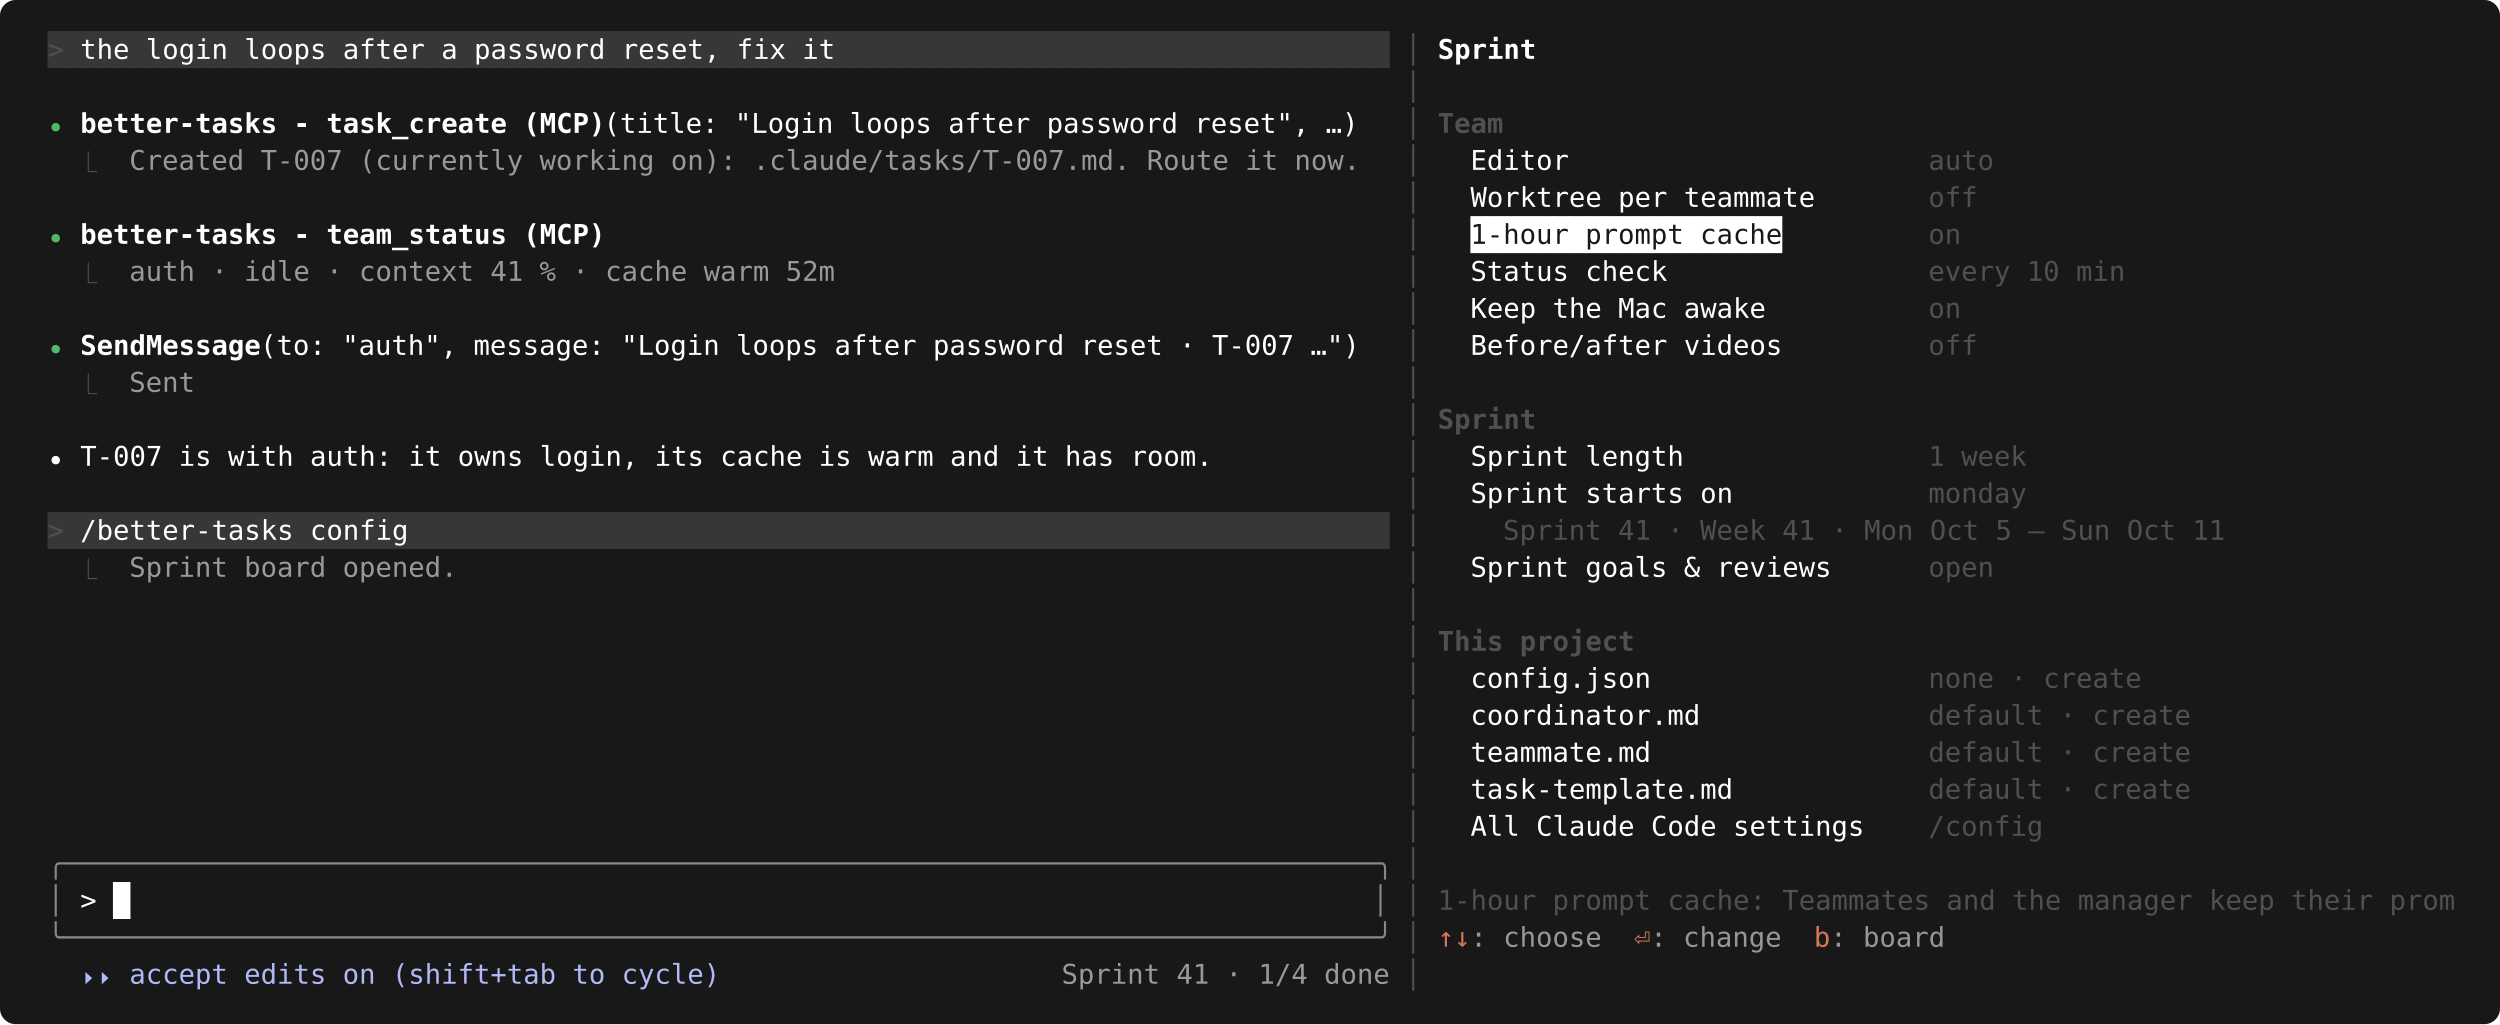
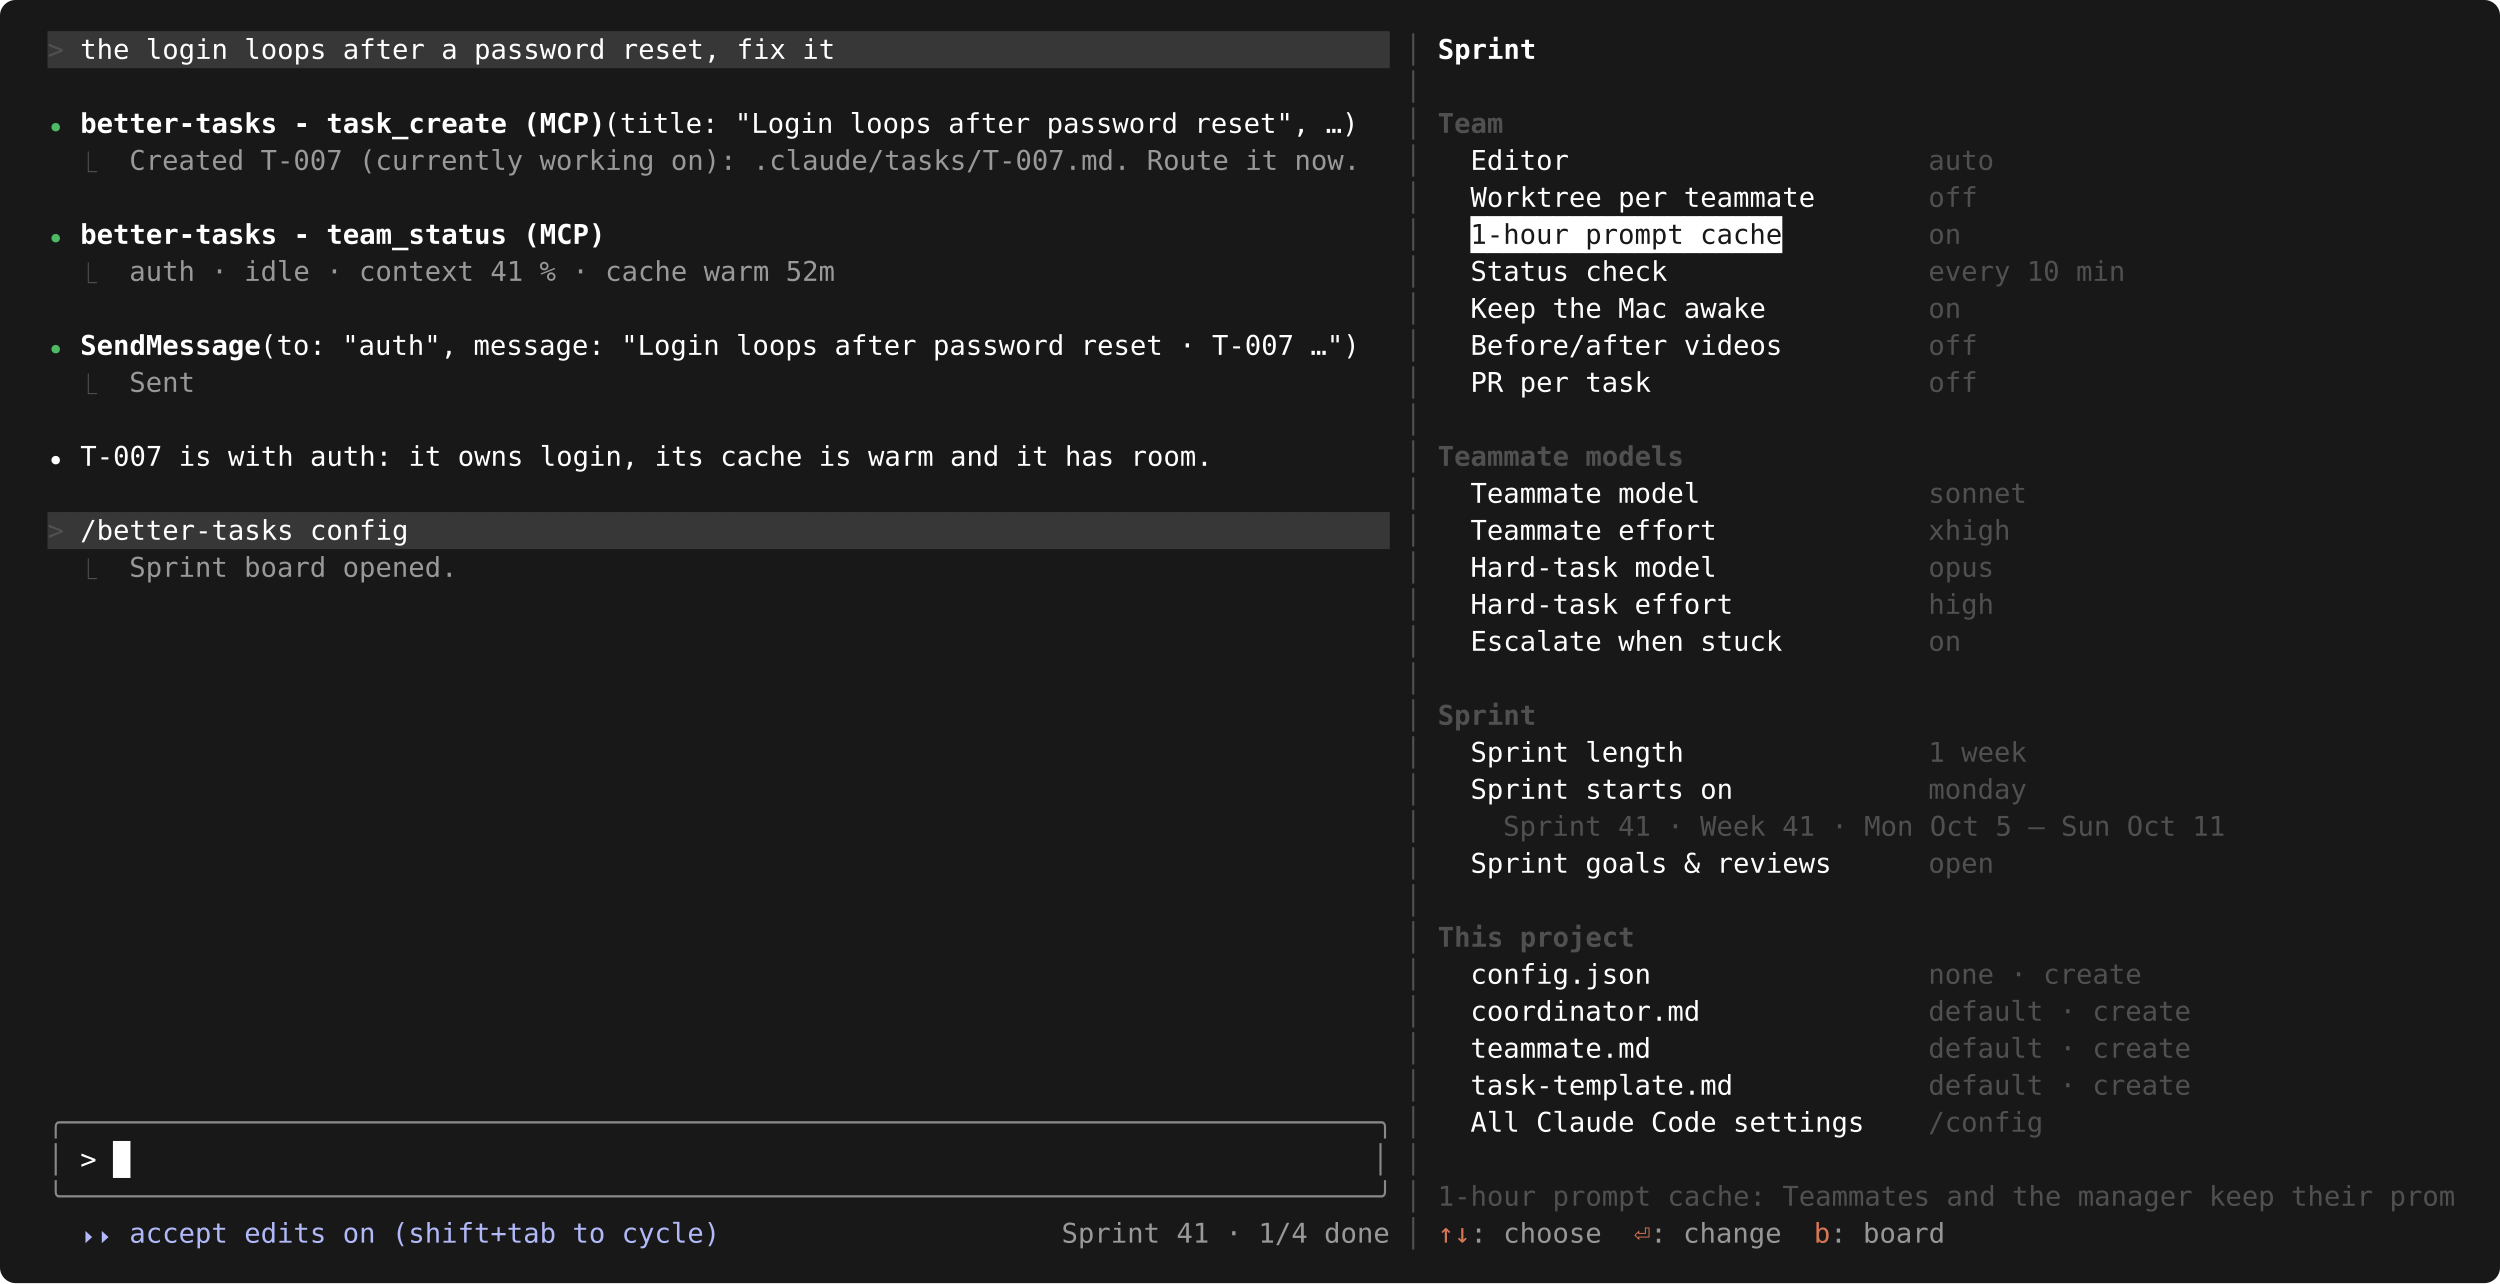
- <svg xmlns="http://www.w3.org/2000/svg" width="1284" height="526" viewBox="0 0 1284 526" font-family="JetBrains Mono, SF Mono, Menlo, Consolas, monospace" font-size="14">
+ <svg xmlns="http://www.w3.org/2000/svg" width="1284" height="659" viewBox="0 0 1284 659" font-family="JetBrains Mono, SF Mono, Menlo, Consolas, monospace" font-size="14">
  <rect width="100%" height="100%" rx="8" fill="rgb(24,24,24)" />
  <rect x="24.4" y="16" width="9" height="19" fill="rgb(55,55,55)" />
  <rect x="32.8" y="16" width="9" height="19" fill="rgb(55,55,55)" />
  <rect x="41.2" y="16" width="9" height="19" fill="rgb(55,55,55)" />
  <rect x="49.6" y="16" width="9" height="19" fill="rgb(55,55,55)" />
  <rect x="58.0" y="16" width="9" height="19" fill="rgb(55,55,55)" />
  <rect x="66.4" y="16" width="9" height="19" fill="rgb(55,55,55)" />
  <rect x="74.8" y="16" width="9" height="19" fill="rgb(55,55,55)" />
  <rect x="83.2" y="16" width="9" height="19" fill="rgb(55,55,55)" />
  <rect x="91.6" y="16" width="9" height="19" fill="rgb(55,55,55)" />
  <rect x="100.0" y="16" width="9" height="19" fill="rgb(55,55,55)" />
  <rect x="108.4" y="16" width="9" height="19" fill="rgb(55,55,55)" />
  <rect x="116.8" y="16" width="9" height="19" fill="rgb(55,55,55)" />
  <rect x="125.2" y="16" width="9" height="19" fill="rgb(55,55,55)" />
  <rect x="133.6" y="16" width="9" height="19" fill="rgb(55,55,55)" />
  <rect x="142.0" y="16" width="9" height="19" fill="rgb(55,55,55)" />
  <rect x="150.4" y="16" width="9" height="19" fill="rgb(55,55,55)" />
  <rect x="158.8" y="16" width="9" height="19" fill="rgb(55,55,55)" />
  <rect x="167.2" y="16" width="9" height="19" fill="rgb(55,55,55)" />
  <rect x="175.6" y="16" width="9" height="19" fill="rgb(55,55,55)" />
  <rect x="184.0" y="16" width="9" height="19" fill="rgb(55,55,55)" />
  <rect x="192.4" y="16" width="9" height="19" fill="rgb(55,55,55)" />
  <rect x="200.8" y="16" width="9" height="19" fill="rgb(55,55,55)" />
  <rect x="209.2" y="16" width="9" height="19" fill="rgb(55,55,55)" />
  <rect x="217.6" y="16" width="9" height="19" fill="rgb(55,55,55)" />
  <rect x="226.0" y="16" width="9" height="19" fill="rgb(55,55,55)" />
  <rect x="234.4" y="16" width="9" height="19" fill="rgb(55,55,55)" />
  <rect x="242.8" y="16" width="9" height="19" fill="rgb(55,55,55)" />
  <rect x="251.2" y="16" width="9" height="19" fill="rgb(55,55,55)" />
  <rect x="259.6" y="16" width="9" height="19" fill="rgb(55,55,55)" />
  <rect x="268.0" y="16" width="9" height="19" fill="rgb(55,55,55)" />
  <rect x="276.4" y="16" width="9" height="19" fill="rgb(55,55,55)" />
  <rect x="284.8" y="16" width="9" height="19" fill="rgb(55,55,55)" />
  <rect x="293.2" y="16" width="9" height="19" fill="rgb(55,55,55)" />
  <rect x="301.6" y="16" width="9" height="19" fill="rgb(55,55,55)" />
  <rect x="310.0" y="16" width="9" height="19" fill="rgb(55,55,55)" />
  <rect x="318.4" y="16" width="9" height="19" fill="rgb(55,55,55)" />
  <rect x="326.8" y="16" width="9" height="19" fill="rgb(55,55,55)" />
  <rect x="335.2" y="16" width="9" height="19" fill="rgb(55,55,55)" />
  <rect x="343.6" y="16" width="9" height="19" fill="rgb(55,55,55)" />
  <rect x="352.0" y="16" width="9" height="19" fill="rgb(55,55,55)" />
  <rect x="360.4" y="16" width="9" height="19" fill="rgb(55,55,55)" />
  <rect x="368.8" y="16" width="9" height="19" fill="rgb(55,55,55)" />
  <rect x="377.2" y="16" width="9" height="19" fill="rgb(55,55,55)" />
  <rect x="385.6" y="16" width="9" height="19" fill="rgb(55,55,55)" />
  <rect x="394.0" y="16" width="9" height="19" fill="rgb(55,55,55)" />
  <rect x="402.4" y="16" width="9" height="19" fill="rgb(55,55,55)" />
  <rect x="410.8" y="16" width="9" height="19" fill="rgb(55,55,55)" />
  <rect x="419.2" y="16" width="9" height="19" fill="rgb(55,55,55)" />
  <rect x="427.6" y="16" width="9" height="19" fill="rgb(55,55,55)" />
  <rect x="436.0" y="16" width="9" height="19" fill="rgb(55,55,55)" />
  <rect x="444.4" y="16" width="9" height="19" fill="rgb(55,55,55)" />
  <rect x="452.8" y="16" width="9" height="19" fill="rgb(55,55,55)" />
  <rect x="461.2" y="16" width="9" height="19" fill="rgb(55,55,55)" />
  <rect x="469.6" y="16" width="9" height="19" fill="rgb(55,55,55)" />
  <rect x="478.0" y="16" width="9" height="19" fill="rgb(55,55,55)" />
  <rect x="486.4" y="16" width="9" height="19" fill="rgb(55,55,55)" />
  <rect x="494.8" y="16" width="9" height="19" fill="rgb(55,55,55)" />
  <rect x="503.2" y="16" width="9" height="19" fill="rgb(55,55,55)" />
  <rect x="511.6" y="16" width="9" height="19" fill="rgb(55,55,55)" />
  <rect x="520.0" y="16" width="9" height="19" fill="rgb(55,55,55)" />
  <rect x="528.4" y="16" width="9" height="19" fill="rgb(55,55,55)" />
  <rect x="536.8" y="16" width="9" height="19" fill="rgb(55,55,55)" />
  <rect x="545.2" y="16" width="9" height="19" fill="rgb(55,55,55)" />
  <rect x="553.6" y="16" width="9" height="19" fill="rgb(55,55,55)" />
  <rect x="562.0" y="16" width="9" height="19" fill="rgb(55,55,55)" />
  <rect x="570.4" y="16" width="9" height="19" fill="rgb(55,55,55)" />
  <rect x="578.8" y="16" width="9" height="19" fill="rgb(55,55,55)" />
  <rect x="587.2" y="16" width="9" height="19" fill="rgb(55,55,55)" />
  <rect x="595.6" y="16" width="9" height="19" fill="rgb(55,55,55)" />
  <rect x="604.0" y="16" width="9" height="19" fill="rgb(55,55,55)" />
  <rect x="612.4" y="16" width="9" height="19" fill="rgb(55,55,55)" />
  <rect x="620.8" y="16" width="9" height="19" fill="rgb(55,55,55)" />
  <rect x="629.2" y="16" width="9" height="19" fill="rgb(55,55,55)" />
  <rect x="637.6" y="16" width="9" height="19" fill="rgb(55,55,55)" />
  <rect x="646.0" y="16" width="9" height="19" fill="rgb(55,55,55)" />
  <rect x="654.4" y="16" width="9" height="19" fill="rgb(55,55,55)" />
  <rect x="662.8" y="16" width="9" height="19" fill="rgb(55,55,55)" />
  <rect x="671.2" y="16" width="9" height="19" fill="rgb(55,55,55)" />
  <rect x="679.6" y="16" width="9" height="19" fill="rgb(55,55,55)" />
  <rect x="688.0" y="16" width="9" height="19" fill="rgb(55,55,55)" />
  <rect x="696.4" y="16" width="9" height="19" fill="rgb(55,55,55)" />
  <rect x="704.8" y="16" width="9" height="19" fill="rgb(55,55,55)" />
  <text x="24.4" y="30.25" fill="rgb(80,80,80)" textLength="16.8" xml:space="preserve">&gt; </text>
  <text x="41.2" y="30.25" fill="rgb(255,255,255)" textLength="386.4" xml:space="preserve">the login loops after a password reset, fix it</text>
  <text x="721.6" y="30.25" fill="rgb(80,80,80)" textLength="8.4" xml:space="preserve">│</text>
  <text x="730.0" y="30.25" fill="rgb(255,255,255)" font-weight="bold" textLength="67.2" xml:space="preserve"> Sprint </text>
  <text x="721.6" y="49.25" fill="rgb(80,80,80)" textLength="8.4" xml:space="preserve">│</text>
  <text x="24.4" y="68.25" fill="rgb(78,186,101)" textLength="16.8" xml:space="preserve">⏺ </text>
  <text x="41.2" y="68.25" fill="rgb(255,255,255)" font-weight="bold" textLength="268.8" xml:space="preserve">better-tasks - task_create (MCP)</text>
  <text x="310.0" y="68.25" fill="rgb(255,255,255)" textLength="386.4" xml:space="preserve">(title: "Login loops after password reset", …)</text>
  <text x="721.6" y="68.25" fill="rgb(80,80,80)" textLength="8.4" xml:space="preserve">│</text>
  <text x="738.4" y="68.25" fill="rgb(80,80,80)" font-weight="bold" textLength="33.6" xml:space="preserve">Team</text>
  <text x="24.4" y="87.25" fill="rgb(80,80,80)" textLength="42.0" xml:space="preserve">  ⎿  </text>
  <text x="66.4" y="87.25" fill="rgb(153,153,153)" textLength="630.0" xml:space="preserve">Created T-007 (currently working on): .claude/tasks/T-007.md. Route it now.</text>
  <text x="721.6" y="87.25" fill="rgb(80,80,80)" textLength="8.4" xml:space="preserve">│</text>
  <text x="746.8" y="87.25" fill="rgb(255,255,255)" textLength="243.6" xml:space="preserve"> Editor                      </text>
  <text x="990.4" y="87.25" fill="rgb(80,80,80)" textLength="33.6" xml:space="preserve">auto</text>
  <text x="721.6" y="106.25" fill="rgb(80,80,80)" textLength="8.4" xml:space="preserve">│</text>
  <text x="746.8" y="106.25" fill="rgb(255,255,255)" textLength="243.6" xml:space="preserve"> Worktree per teammate       </text>
  <text x="990.4" y="106.25" fill="rgb(80,80,80)" textLength="25.2" xml:space="preserve">off</text>
  <rect x="755.2" y="111" width="9" height="19" fill="rgb(255,255,255)" />
  <rect x="763.6" y="111" width="9" height="19" fill="rgb(255,255,255)" />
  <rect x="772.0" y="111" width="9" height="19" fill="rgb(255,255,255)" />
  <rect x="780.4" y="111" width="9" height="19" fill="rgb(255,255,255)" />
  <rect x="788.8" y="111" width="9" height="19" fill="rgb(255,255,255)" />
  <rect x="797.2" y="111" width="9" height="19" fill="rgb(255,255,255)" />
  <rect x="805.6" y="111" width="9" height="19" fill="rgb(255,255,255)" />
  <rect x="814.0" y="111" width="9" height="19" fill="rgb(255,255,255)" />
  <rect x="822.4" y="111" width="9" height="19" fill="rgb(255,255,255)" />
  <rect x="830.8" y="111" width="9" height="19" fill="rgb(255,255,255)" />
  <rect x="839.2" y="111" width="9" height="19" fill="rgb(255,255,255)" />
  <rect x="847.6" y="111" width="9" height="19" fill="rgb(255,255,255)" />
  <rect x="856.0" y="111" width="9" height="19" fill="rgb(255,255,255)" />
  <rect x="864.4" y="111" width="9" height="19" fill="rgb(255,255,255)" />
  <rect x="872.8" y="111" width="9" height="19" fill="rgb(255,255,255)" />
  <rect x="881.2" y="111" width="9" height="19" fill="rgb(255,255,255)" />
  <rect x="889.6" y="111" width="9" height="19" fill="rgb(255,255,255)" />
  <rect x="898.0" y="111" width="9" height="19" fill="rgb(255,255,255)" />
  <rect x="906.4" y="111" width="9" height="19" fill="rgb(255,255,255)" />
  <text x="24.4" y="125.25" fill="rgb(78,186,101)" textLength="16.8" xml:space="preserve">⏺ </text>
  <text x="41.2" y="125.25" fill="rgb(255,255,255)" font-weight="bold" textLength="268.8" xml:space="preserve">better-tasks - team_status (MCP)</text>
  <text x="721.6" y="125.25" fill="rgb(80,80,80)" textLength="8.4" xml:space="preserve">│</text>
  <text x="755.2" y="125.25" fill="rgb(24,24,24)" textLength="159.6" xml:space="preserve">1-hour prompt cache</text>
  <text x="990.4" y="125.25" fill="rgb(80,80,80)" textLength="16.8" xml:space="preserve">on</text>
  <text x="24.4" y="144.25" fill="rgb(80,80,80)" textLength="42.0" xml:space="preserve">  ⎿  </text>
  <text x="66.4" y="144.25" fill="rgb(153,153,153)" textLength="361.2" xml:space="preserve">auth · idle · context 41 % · cache warm 52m</text>
  <text x="721.6" y="144.25" fill="rgb(80,80,80)" textLength="8.4" xml:space="preserve">│</text>
  <text x="746.8" y="144.25" fill="rgb(255,255,255)" textLength="243.6" xml:space="preserve"> Status check                </text>
  <text x="990.4" y="144.25" fill="rgb(80,80,80)" textLength="100.8" xml:space="preserve">every 10 min</text>
  <text x="721.6" y="163.25" fill="rgb(80,80,80)" textLength="8.4" xml:space="preserve">│</text>
  <text x="746.8" y="163.25" fill="rgb(255,255,255)" textLength="243.6" xml:space="preserve"> Keep the Mac awake          </text>
  <text x="990.4" y="163.25" fill="rgb(80,80,80)" textLength="16.8" xml:space="preserve">on</text>
  <text x="24.4" y="182.25" fill="rgb(78,186,101)" textLength="16.8" xml:space="preserve">⏺ </text>
  <text x="41.2" y="182.25" fill="rgb(255,255,255)" font-weight="bold" textLength="92.4" xml:space="preserve">SendMessage</text>
  <text x="133.6" y="182.25" fill="rgb(255,255,255)" textLength="562.8" xml:space="preserve">(to: "auth", message: "Login loops after password reset · T-007 …")</text>
  <text x="721.6" y="182.25" fill="rgb(80,80,80)" textLength="8.4" xml:space="preserve">│</text>
  <text x="746.8" y="182.25" fill="rgb(255,255,255)" textLength="243.6" xml:space="preserve"> Before/after videos         </text>
  <text x="990.4" y="182.25" fill="rgb(80,80,80)" textLength="25.2" xml:space="preserve">off</text>
  <text x="24.4" y="201.25" fill="rgb(80,80,80)" textLength="42.0" xml:space="preserve">  ⎿  </text>
  <text x="66.4" y="201.25" fill="rgb(153,153,153)" textLength="33.6" xml:space="preserve">Sent</text>
  <text x="721.6" y="201.25" fill="rgb(80,80,80)" textLength="8.4" xml:space="preserve">│</text>
+   <text x="746.8" y="201.25" fill="rgb(255,255,255)" textLength="243.6" xml:space="preserve"> PR per task                 </text>
+   <text x="990.4" y="201.25" fill="rgb(80,80,80)" textLength="25.2" xml:space="preserve">off</text>
  <text x="721.6" y="220.25" fill="rgb(80,80,80)" textLength="8.4" xml:space="preserve">│</text>
-   <text x="738.4" y="220.25" fill="rgb(80,80,80)" font-weight="bold" textLength="50.4" xml:space="preserve">Sprint</text>
  <text x="24.4" y="239.25" fill="rgb(255,255,255)" textLength="596.4" xml:space="preserve">⏺ T-007 is with auth: it owns login, its cache is warm and it has room.</text>
  <text x="721.6" y="239.25" fill="rgb(80,80,80)" textLength="8.4" xml:space="preserve">│</text>
-   <text x="746.8" y="239.25" fill="rgb(255,255,255)" textLength="243.6" xml:space="preserve"> Sprint length               </text>
-   <text x="990.4" y="239.25" fill="rgb(80,80,80)" textLength="50.4" xml:space="preserve">1 week</text>
+   <text x="738.4" y="239.25" fill="rgb(80,80,80)" font-weight="bold" textLength="126.0" xml:space="preserve">Teammate models</text>
  <text x="721.6" y="258.25" fill="rgb(80,80,80)" textLength="8.4" xml:space="preserve">│</text>
-   <text x="746.8" y="258.25" fill="rgb(255,255,255)" textLength="243.6" xml:space="preserve"> Sprint starts on            </text>
-   <text x="990.4" y="258.25" fill="rgb(80,80,80)" textLength="50.4" xml:space="preserve">monday</text>
+   <text x="746.8" y="258.25" fill="rgb(255,255,255)" textLength="243.6" xml:space="preserve"> Teammate model              </text>
+   <text x="990.4" y="258.25" fill="rgb(80,80,80)" textLength="50.4" xml:space="preserve">sonnet</text>
  <rect x="24.4" y="263" width="9" height="19" fill="rgb(55,55,55)" />
  <rect x="32.8" y="263" width="9" height="19" fill="rgb(55,55,55)" />
  <rect x="41.2" y="263" width="9" height="19" fill="rgb(55,55,55)" />
  <rect x="49.6" y="263" width="9" height="19" fill="rgb(55,55,55)" />
  <rect x="58.0" y="263" width="9" height="19" fill="rgb(55,55,55)" />
  <rect x="66.4" y="263" width="9" height="19" fill="rgb(55,55,55)" />
  <rect x="74.8" y="263" width="9" height="19" fill="rgb(55,55,55)" />
  <rect x="83.2" y="263" width="9" height="19" fill="rgb(55,55,55)" />
  <rect x="91.6" y="263" width="9" height="19" fill="rgb(55,55,55)" />
  <rect x="100.0" y="263" width="9" height="19" fill="rgb(55,55,55)" />
  <rect x="108.4" y="263" width="9" height="19" fill="rgb(55,55,55)" />
  <rect x="116.8" y="263" width="9" height="19" fill="rgb(55,55,55)" />
  <rect x="125.2" y="263" width="9" height="19" fill="rgb(55,55,55)" />
  <rect x="133.6" y="263" width="9" height="19" fill="rgb(55,55,55)" />
  <rect x="142.0" y="263" width="9" height="19" fill="rgb(55,55,55)" />
  <rect x="150.4" y="263" width="9" height="19" fill="rgb(55,55,55)" />
  <rect x="158.8" y="263" width="9" height="19" fill="rgb(55,55,55)" />
  <rect x="167.2" y="263" width="9" height="19" fill="rgb(55,55,55)" />
  <rect x="175.6" y="263" width="9" height="19" fill="rgb(55,55,55)" />
  <rect x="184.0" y="263" width="9" height="19" fill="rgb(55,55,55)" />
  <rect x="192.4" y="263" width="9" height="19" fill="rgb(55,55,55)" />
  <rect x="200.8" y="263" width="9" height="19" fill="rgb(55,55,55)" />
  <rect x="209.2" y="263" width="9" height="19" fill="rgb(55,55,55)" />
  <rect x="217.6" y="263" width="9" height="19" fill="rgb(55,55,55)" />
  <rect x="226.0" y="263" width="9" height="19" fill="rgb(55,55,55)" />
  <rect x="234.4" y="263" width="9" height="19" fill="rgb(55,55,55)" />
  <rect x="242.8" y="263" width="9" height="19" fill="rgb(55,55,55)" />
  <rect x="251.2" y="263" width="9" height="19" fill="rgb(55,55,55)" />
  <rect x="259.6" y="263" width="9" height="19" fill="rgb(55,55,55)" />
  <rect x="268.0" y="263" width="9" height="19" fill="rgb(55,55,55)" />
  <rect x="276.4" y="263" width="9" height="19" fill="rgb(55,55,55)" />
  <rect x="284.8" y="263" width="9" height="19" fill="rgb(55,55,55)" />
  <rect x="293.2" y="263" width="9" height="19" fill="rgb(55,55,55)" />
  <rect x="301.6" y="263" width="9" height="19" fill="rgb(55,55,55)" />
  <rect x="310.0" y="263" width="9" height="19" fill="rgb(55,55,55)" />
  <rect x="318.4" y="263" width="9" height="19" fill="rgb(55,55,55)" />
  <rect x="326.8" y="263" width="9" height="19" fill="rgb(55,55,55)" />
  <rect x="335.2" y="263" width="9" height="19" fill="rgb(55,55,55)" />
  <rect x="343.6" y="263" width="9" height="19" fill="rgb(55,55,55)" />
  <rect x="352.0" y="263" width="9" height="19" fill="rgb(55,55,55)" />
  <rect x="360.4" y="263" width="9" height="19" fill="rgb(55,55,55)" />
  <rect x="368.8" y="263" width="9" height="19" fill="rgb(55,55,55)" />
  <rect x="377.2" y="263" width="9" height="19" fill="rgb(55,55,55)" />
  <rect x="385.6" y="263" width="9" height="19" fill="rgb(55,55,55)" />
  <rect x="394.0" y="263" width="9" height="19" fill="rgb(55,55,55)" />
  <rect x="402.4" y="263" width="9" height="19" fill="rgb(55,55,55)" />
  <rect x="410.8" y="263" width="9" height="19" fill="rgb(55,55,55)" />
  <rect x="419.2" y="263" width="9" height="19" fill="rgb(55,55,55)" />
  <rect x="427.6" y="263" width="9" height="19" fill="rgb(55,55,55)" />
  <rect x="436.0" y="263" width="9" height="19" fill="rgb(55,55,55)" />
  <rect x="444.4" y="263" width="9" height="19" fill="rgb(55,55,55)" />
  <rect x="452.8" y="263" width="9" height="19" fill="rgb(55,55,55)" />
  <rect x="461.2" y="263" width="9" height="19" fill="rgb(55,55,55)" />
  <rect x="469.6" y="263" width="9" height="19" fill="rgb(55,55,55)" />
  <rect x="478.0" y="263" width="9" height="19" fill="rgb(55,55,55)" />
  <rect x="486.4" y="263" width="9" height="19" fill="rgb(55,55,55)" />
  <rect x="494.8" y="263" width="9" height="19" fill="rgb(55,55,55)" />
  <rect x="503.2" y="263" width="9" height="19" fill="rgb(55,55,55)" />
  <rect x="511.6" y="263" width="9" height="19" fill="rgb(55,55,55)" />
  <rect x="520.0" y="263" width="9" height="19" fill="rgb(55,55,55)" />
  <rect x="528.4" y="263" width="9" height="19" fill="rgb(55,55,55)" />
  <rect x="536.8" y="263" width="9" height="19" fill="rgb(55,55,55)" />
  <rect x="545.2" y="263" width="9" height="19" fill="rgb(55,55,55)" />
  <rect x="553.6" y="263" width="9" height="19" fill="rgb(55,55,55)" />
  <rect x="562.0" y="263" width="9" height="19" fill="rgb(55,55,55)" />
  <rect x="570.4" y="263" width="9" height="19" fill="rgb(55,55,55)" />
  <rect x="578.8" y="263" width="9" height="19" fill="rgb(55,55,55)" />
  <rect x="587.2" y="263" width="9" height="19" fill="rgb(55,55,55)" />
  <rect x="595.6" y="263" width="9" height="19" fill="rgb(55,55,55)" />
  <rect x="604.0" y="263" width="9" height="19" fill="rgb(55,55,55)" />
  <rect x="612.4" y="263" width="9" height="19" fill="rgb(55,55,55)" />
  <rect x="620.8" y="263" width="9" height="19" fill="rgb(55,55,55)" />
  <rect x="629.2" y="263" width="9" height="19" fill="rgb(55,55,55)" />
  <rect x="637.6" y="263" width="9" height="19" fill="rgb(55,55,55)" />
  <rect x="646.0" y="263" width="9" height="19" fill="rgb(55,55,55)" />
  <rect x="654.4" y="263" width="9" height="19" fill="rgb(55,55,55)" />
  <rect x="662.8" y="263" width="9" height="19" fill="rgb(55,55,55)" />
  <rect x="671.2" y="263" width="9" height="19" fill="rgb(55,55,55)" />
  <rect x="679.6" y="263" width="9" height="19" fill="rgb(55,55,55)" />
  <rect x="688.0" y="263" width="9" height="19" fill="rgb(55,55,55)" />
  <rect x="696.4" y="263" width="9" height="19" fill="rgb(55,55,55)" />
  <rect x="704.8" y="263" width="9" height="19" fill="rgb(55,55,55)" />
  <text x="24.4" y="277.25" fill="rgb(80,80,80)" textLength="16.8" xml:space="preserve">&gt; </text>
  <text x="41.2" y="277.25" fill="rgb(255,255,255)" textLength="168.0" xml:space="preserve">/better-tasks config</text>
  <text x="721.6" y="277.25" fill="rgb(80,80,80)" textLength="8.4" xml:space="preserve">│</text>
-   <text x="772.0" y="277.25" fill="rgb(80,80,80)" textLength="369.6" xml:space="preserve">Sprint 41 · Week 41 · Mon Oct 5 – Sun Oct 11</text>
+   <text x="746.8" y="277.25" fill="rgb(255,255,255)" textLength="243.6" xml:space="preserve"> Teammate effort             </text>
+   <text x="990.4" y="277.25" fill="rgb(80,80,80)" textLength="42.0" xml:space="preserve">xhigh</text>
  <text x="24.4" y="296.25" fill="rgb(80,80,80)" textLength="42.0" xml:space="preserve">  ⎿  </text>
  <text x="66.4" y="296.25" fill="rgb(153,153,153)" textLength="168.0" xml:space="preserve">Sprint board opened.</text>
  <text x="721.6" y="296.25" fill="rgb(80,80,80)" textLength="8.4" xml:space="preserve">│</text>
-   <text x="746.8" y="296.25" fill="rgb(255,255,255)" textLength="243.6" xml:space="preserve"> Sprint goals &amp; reviews      </text>
-   <text x="990.4" y="296.25" fill="rgb(80,80,80)" textLength="33.6" xml:space="preserve">open</text>
+   <text x="746.8" y="296.25" fill="rgb(255,255,255)" textLength="243.6" xml:space="preserve"> Hard-task model             </text>
+   <text x="990.4" y="296.25" fill="rgb(80,80,80)" textLength="33.6" xml:space="preserve">opus</text>
  <text x="721.6" y="315.25" fill="rgb(80,80,80)" textLength="8.4" xml:space="preserve">│</text>
+   <text x="746.8" y="315.25" fill="rgb(255,255,255)" textLength="243.6" xml:space="preserve"> Hard-task effort            </text>
+   <text x="990.4" y="315.25" fill="rgb(80,80,80)" textLength="33.6" xml:space="preserve">high</text>
  <text x="721.6" y="334.25" fill="rgb(80,80,80)" textLength="8.4" xml:space="preserve">│</text>
-   <text x="738.4" y="334.25" fill="rgb(80,80,80)" font-weight="bold" textLength="100.8" xml:space="preserve">This project</text>
+   <text x="746.8" y="334.25" fill="rgb(255,255,255)" textLength="243.6" xml:space="preserve"> Escalate when stuck         </text>
+   <text x="990.4" y="334.25" fill="rgb(80,80,80)" textLength="16.8" xml:space="preserve">on</text>
  <text x="721.6" y="353.25" fill="rgb(80,80,80)" textLength="8.4" xml:space="preserve">│</text>
-   <text x="746.8" y="353.25" fill="rgb(255,255,255)" textLength="243.6" xml:space="preserve"> config.json                 </text>
-   <text x="990.4" y="353.25" fill="rgb(80,80,80)" textLength="109.2" xml:space="preserve">none · create</text>
  <text x="721.6" y="372.25" fill="rgb(80,80,80)" textLength="8.4" xml:space="preserve">│</text>
-   <text x="746.8" y="372.25" fill="rgb(255,255,255)" textLength="243.6" xml:space="preserve"> coordinator.md              </text>
-   <text x="990.4" y="372.25" fill="rgb(80,80,80)" textLength="134.4" xml:space="preserve">default · create</text>
+   <text x="738.4" y="372.25" fill="rgb(80,80,80)" font-weight="bold" textLength="50.4" xml:space="preserve">Sprint</text>
  <text x="721.6" y="391.25" fill="rgb(80,80,80)" textLength="8.4" xml:space="preserve">│</text>
-   <text x="746.8" y="391.25" fill="rgb(255,255,255)" textLength="243.6" xml:space="preserve"> teammate.md                 </text>
-   <text x="990.4" y="391.25" fill="rgb(80,80,80)" textLength="134.4" xml:space="preserve">default · create</text>
+   <text x="746.8" y="391.25" fill="rgb(255,255,255)" textLength="243.6" xml:space="preserve"> Sprint length               </text>
+   <text x="990.4" y="391.25" fill="rgb(80,80,80)" textLength="50.4" xml:space="preserve">1 week</text>
  <text x="721.6" y="410.25" fill="rgb(80,80,80)" textLength="8.4" xml:space="preserve">│</text>
-   <text x="746.8" y="410.25" fill="rgb(255,255,255)" textLength="243.6" xml:space="preserve"> task-template.md            </text>
-   <text x="990.4" y="410.25" fill="rgb(80,80,80)" textLength="134.4" xml:space="preserve">default · create</text>
+   <text x="746.8" y="410.25" fill="rgb(255,255,255)" textLength="243.6" xml:space="preserve"> Sprint starts on            </text>
+   <text x="990.4" y="410.25" fill="rgb(80,80,80)" textLength="50.4" xml:space="preserve">monday</text>
  <text x="721.6" y="429.25" fill="rgb(80,80,80)" textLength="8.4" xml:space="preserve">│</text>
-   <text x="746.8" y="429.25" fill="rgb(255,255,255)" textLength="243.6" xml:space="preserve"> All Claude Code settings    </text>
-   <text x="990.4" y="429.25" fill="rgb(80,80,80)" textLength="58.8" xml:space="preserve">/config</text>
-   <text x="24.4" y="448.25" fill="rgb(136,136,136)" textLength="688.8" xml:space="preserve">╭────────────────────────────────────────────────────────────────────────────────╮</text>
+   <text x="772.0" y="429.25" fill="rgb(80,80,80)" textLength="369.6" xml:space="preserve">Sprint 41 · Week 41 · Mon Oct 5 – Sun Oct 11</text>
  <text x="721.6" y="448.25" fill="rgb(80,80,80)" textLength="8.4" xml:space="preserve">│</text>
-   <rect x="58.0" y="453" width="9" height="19" fill="rgb(255,255,255)" />
-   <text x="24.4" y="467.25" fill="rgb(136,136,136)" textLength="8.4" xml:space="preserve">│</text>
-   <text x="41.2" y="467.25" fill="rgb(255,255,255)" textLength="8.4" xml:space="preserve">&gt;</text>
-   <text x="704.8" y="467.25" fill="rgb(136,136,136)" textLength="8.4" xml:space="preserve">│</text>
+   <text x="746.8" y="448.25" fill="rgb(255,255,255)" textLength="243.6" xml:space="preserve"> Sprint goals &amp; reviews      </text>
+   <text x="990.4" y="448.25" fill="rgb(80,80,80)" textLength="33.6" xml:space="preserve">open</text>
  <text x="721.6" y="467.25" fill="rgb(80,80,80)" textLength="8.4" xml:space="preserve">│</text>
-   <text x="738.4" y="467.25" fill="rgb(80,80,80)" textLength="520.8" xml:space="preserve">1-hour prompt cache: Teammates and the manager keep their prom</text>
-   <text x="24.4" y="486.25" fill="rgb(136,136,136)" textLength="688.8" xml:space="preserve">╰────────────────────────────────────────────────────────────────────────────────╯</text>
  <text x="721.6" y="486.25" fill="rgb(80,80,80)" textLength="8.4" xml:space="preserve">│</text>
-   <text x="738.4" y="486.25" fill="rgb(215,119,87)" textLength="16.8" xml:space="preserve">↑↓</text>
-   <text x="755.2" y="486.25" fill="rgb(255,255,255)" opacity="0.55" textLength="67.2" xml:space="preserve">: choose</text>
-   <text x="839.2" y="486.25" fill="rgb(215,119,87)" textLength="8.4" xml:space="preserve">⏎</text>
-   <text x="847.6" y="486.25" fill="rgb(255,255,255)" opacity="0.55" textLength="67.2" xml:space="preserve">: change</text>
-   <text x="931.6" y="486.25" fill="rgb(215,119,87)" textLength="8.4" xml:space="preserve">b</text>
-   <text x="940.0" y="486.25" fill="rgb(255,255,255)" opacity="0.55" textLength="58.8" xml:space="preserve">: board</text>
-   <text x="24.4" y="505.25" fill="rgb(177,185,249)" textLength="344.4" xml:space="preserve">  ⏵⏵ accept edits on (shift+tab to cycle)</text>
-   <text x="545.2" y="505.25" fill="rgb(153,153,153)" textLength="168.0" xml:space="preserve">Sprint 41 · 1/4 done</text>
+   <text x="738.4" y="486.25" fill="rgb(80,80,80)" font-weight="bold" textLength="100.8" xml:space="preserve">This project</text>
  <text x="721.6" y="505.25" fill="rgb(80,80,80)" textLength="8.4" xml:space="preserve">│</text>
+   <text x="746.8" y="505.25" fill="rgb(255,255,255)" textLength="243.6" xml:space="preserve"> config.json                 </text>
+   <text x="990.4" y="505.25" fill="rgb(80,80,80)" textLength="109.2" xml:space="preserve">none · create</text>
+   <text x="721.6" y="524.25" fill="rgb(80,80,80)" textLength="8.4" xml:space="preserve">│</text>
+   <text x="746.8" y="524.25" fill="rgb(255,255,255)" textLength="243.6" xml:space="preserve"> coordinator.md              </text>
+   <text x="990.4" y="524.25" fill="rgb(80,80,80)" textLength="134.4" xml:space="preserve">default · create</text>
+   <text x="721.6" y="543.25" fill="rgb(80,80,80)" textLength="8.4" xml:space="preserve">│</text>
+   <text x="746.8" y="543.25" fill="rgb(255,255,255)" textLength="243.6" xml:space="preserve"> teammate.md                 </text>
+   <text x="990.4" y="543.25" fill="rgb(80,80,80)" textLength="134.4" xml:space="preserve">default · create</text>
+   <text x="721.6" y="562.25" fill="rgb(80,80,80)" textLength="8.4" xml:space="preserve">│</text>
+   <text x="746.8" y="562.25" fill="rgb(255,255,255)" textLength="243.6" xml:space="preserve"> task-template.md            </text>
+   <text x="990.4" y="562.25" fill="rgb(80,80,80)" textLength="134.4" xml:space="preserve">default · create</text>
+   <text x="24.4" y="581.25" fill="rgb(136,136,136)" textLength="688.8" xml:space="preserve">╭────────────────────────────────────────────────────────────────────────────────╮</text>
+   <text x="721.6" y="581.25" fill="rgb(80,80,80)" textLength="8.4" xml:space="preserve">│</text>
+   <text x="746.8" y="581.25" fill="rgb(255,255,255)" textLength="243.6" xml:space="preserve"> All Claude Code settings    </text>
+   <text x="990.4" y="581.25" fill="rgb(80,80,80)" textLength="58.8" xml:space="preserve">/config</text>
+   <rect x="58.0" y="586" width="9" height="19" fill="rgb(255,255,255)" />
+   <text x="24.4" y="600.25" fill="rgb(136,136,136)" textLength="8.4" xml:space="preserve">│</text>
+   <text x="41.2" y="600.25" fill="rgb(255,255,255)" textLength="8.4" xml:space="preserve">&gt;</text>
+   <text x="704.8" y="600.25" fill="rgb(136,136,136)" textLength="8.4" xml:space="preserve">│</text>
+   <text x="721.6" y="600.25" fill="rgb(80,80,80)" textLength="8.4" xml:space="preserve">│</text>
+   <text x="24.4" y="619.25" fill="rgb(136,136,136)" textLength="688.8" xml:space="preserve">╰────────────────────────────────────────────────────────────────────────────────╯</text>
+   <text x="721.6" y="619.25" fill="rgb(80,80,80)" textLength="8.4" xml:space="preserve">│</text>
+   <text x="738.4" y="619.25" fill="rgb(80,80,80)" textLength="520.8" xml:space="preserve">1-hour prompt cache: Teammates and the manager keep their prom</text>
+   <text x="24.4" y="638.25" fill="rgb(177,185,249)" textLength="344.4" xml:space="preserve">  ⏵⏵ accept edits on (shift+tab to cycle)</text>
+   <text x="545.2" y="638.25" fill="rgb(153,153,153)" textLength="168.0" xml:space="preserve">Sprint 41 · 1/4 done</text>
+   <text x="721.6" y="638.25" fill="rgb(80,80,80)" textLength="8.4" xml:space="preserve">│</text>
+   <text x="738.4" y="638.25" fill="rgb(215,119,87)" textLength="16.8" xml:space="preserve">↑↓</text>
+   <text x="755.2" y="638.25" fill="rgb(255,255,255)" opacity="0.55" textLength="67.2" xml:space="preserve">: choose</text>
+   <text x="839.2" y="638.25" fill="rgb(215,119,87)" textLength="8.4" xml:space="preserve">⏎</text>
+   <text x="847.6" y="638.25" fill="rgb(255,255,255)" opacity="0.55" textLength="67.2" xml:space="preserve">: change</text>
+   <text x="931.6" y="638.25" fill="rgb(215,119,87)" textLength="8.4" xml:space="preserve">b</text>
+   <text x="940.0" y="638.25" fill="rgb(255,255,255)" opacity="0.55" textLength="58.8" xml:space="preserve">: board</text>
</svg>
